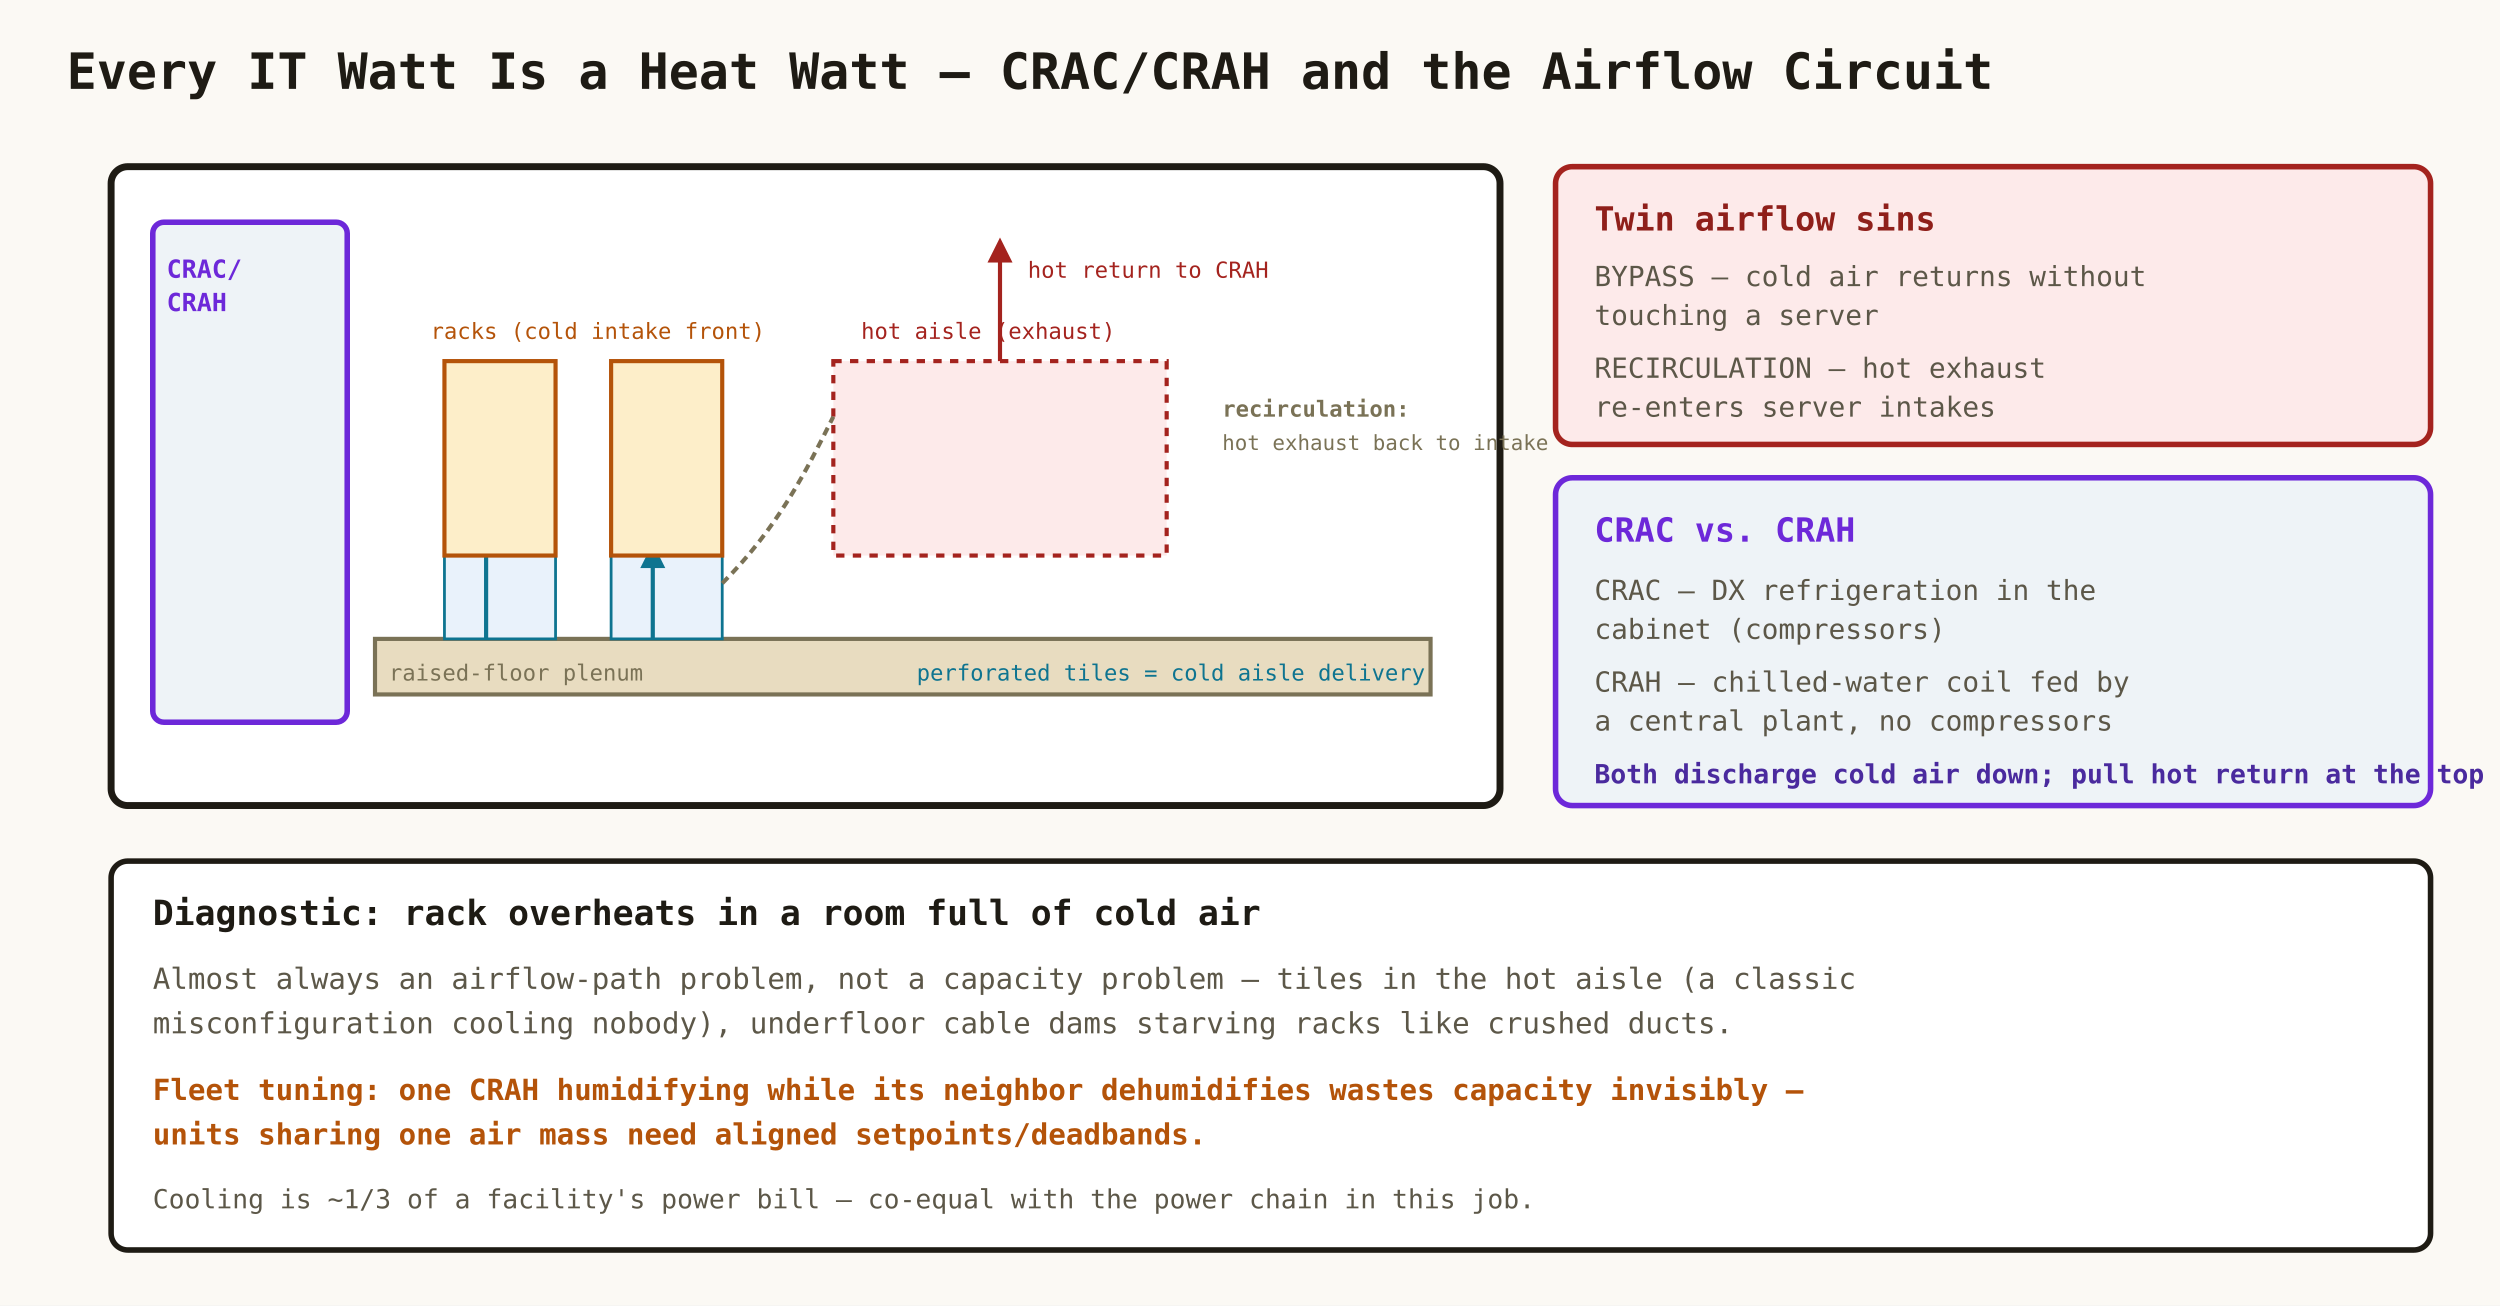
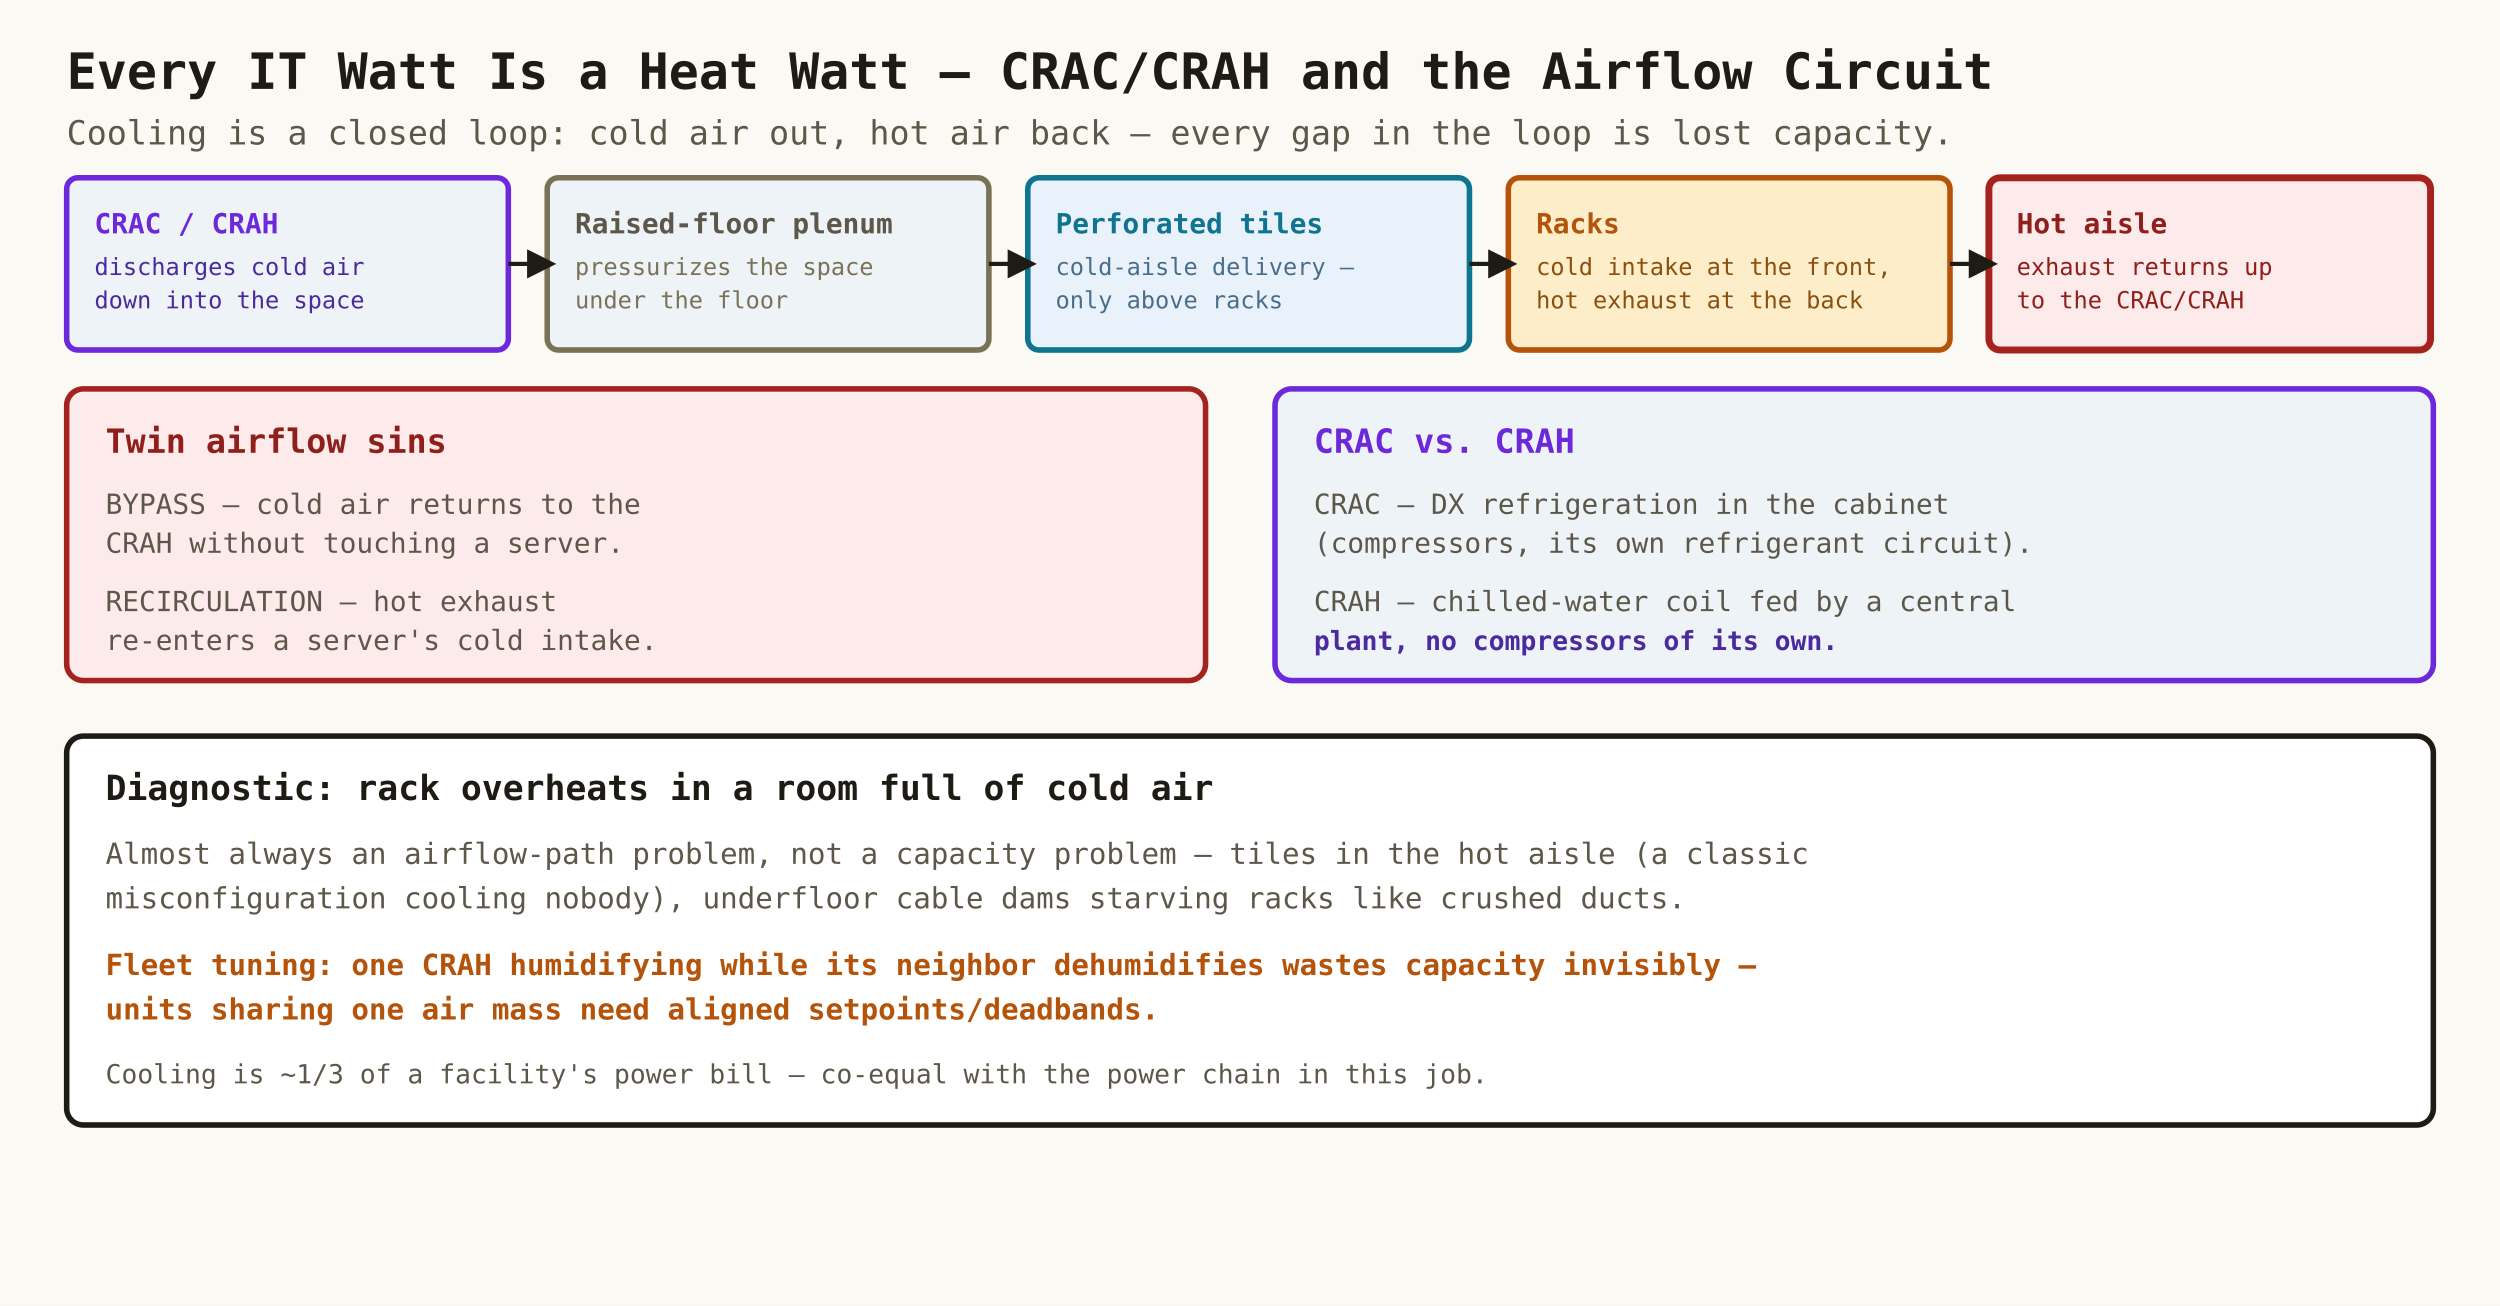
<svg xmlns="http://www.w3.org/2000/svg" viewBox="0 0 900 470" font-family="ui-monospace, Consolas, monospace">
  <rect width="900" height="470" fill="#fbf9f4" />
  <text x="24" y="32" font-size="18" font-weight="700" fill="#1e1b14">Every IT Watt Is a Heat Watt — CRAC/CRAH and the Airflow Circuit</text>
-   <rect x="40" y="60" width="500" height="230" rx="6" fill="#ffffff" stroke="#1e1b14" stroke-width="2.5" />
-   <rect x="55" y="80" width="70" height="180" rx="4" fill="#eef3f7" stroke="#6d28d9" stroke-width="2" />
-   <text x="60" y="100" font-size="9" font-weight="700" fill="#6d28d9">CRAC/</text>
-   <text x="60" y="112" font-size="9" font-weight="700" fill="#6d28d9">CRAH</text>
-   <rect x="135" y="230" width="380" height="20" fill="#e8dcc0" stroke="#7a7256" stroke-width="1.5" />
-   <text x="140" y="245" font-size="8" fill="#7a7256">raised-floor plenum</text>
-   <rect x="160" y="200" width="40" height="30" fill="#e9f2fb" stroke="#0e7490" stroke-width="1" />
-   <rect x="220" y="200" width="40" height="30" fill="#e9f2fb" stroke="#0e7490" stroke-width="1" />
-   <path d="M 175 230 L 175 200 M 235 230 L 235 200" stroke="#0e7490" stroke-width="1.5" marker-end="url(#du)" />
-   <text x="330" y="245" font-size="8" fill="#0e7490">perforated tiles = cold aisle delivery</text>
-   <rect x="160" y="130" width="40" height="70" fill="#fdeec9" stroke="#b45309" stroke-width="1.5" />
-   <rect x="220" y="130" width="40" height="70" fill="#fdeec9" stroke="#b45309" stroke-width="1.5" />
-   <text x="155" y="122" font-size="8" fill="#b45309">racks (cold intake front)</text>
-   <rect x="300" y="130" width="120" height="70" fill="#fdeaea" stroke="#a4231e" stroke-width="1.5" stroke-dasharray="3 3" />
-   <text x="310" y="122" font-size="8" fill="#a4231e">hot aisle (exhaust)</text>
-   <path d="M 360 130 L 360 90" stroke="#a4231e" stroke-width="1.5" marker-end="url(#du2)" />
-   <text x="370" y="100" font-size="8" fill="#a4231e">hot return to CRAH</text>
-   <path d="M 260 210 C 280 190 290 170 300 150" fill="none" stroke="#7a7256" stroke-width="1.5" stroke-dasharray="3 2" />
-   <text x="440" y="150" font-size="8" font-weight="700" fill="#7a7256">recirculation:</text>
-   <text x="440" y="162" font-size="7.5" fill="#7a7256">hot exhaust back to intake</text>
-   <rect x="560" y="60" width="315" height="100" rx="6" fill="#fdeaea" stroke="#a4231e" stroke-width="2" />
-   <text x="574" y="83" font-size="12" font-weight="700" fill="#8f1f1a">Twin airflow sins</text>
-   <text x="574" y="103" font-size="10" fill="#5c5748">BYPASS — cold air returns without</text>
-   <text x="574" y="117" font-size="10" fill="#5c5748">touching a server</text>
-   <text x="574" y="136" font-size="10" fill="#5c5748">RECIRCULATION — hot exhaust</text>
-   <text x="574" y="150" font-size="10" fill="#5c5748">re-enters server intakes</text>
-   <rect x="560" y="172" width="315" height="118" rx="6" fill="#eef3f7" stroke="#6d28d9" stroke-width="2" />
-   <text x="574" y="195" font-size="12" font-weight="700" fill="#6d28d9">CRAC vs. CRAH</text>
-   <text x="574" y="216" font-size="10" fill="#5c5748">CRAC — DX refrigeration in the</text>
-   <text x="574" y="230" font-size="10" fill="#5c5748">cabinet (compressors)</text>
-   <text x="574" y="249" font-size="10" fill="#5c5748">CRAH — chilled-water coil fed by</text>
-   <text x="574" y="263" font-size="10" fill="#5c5748">a central plant, no compressors</text>
-   <text x="574" y="282" font-size="9.5" font-weight="700" fill="#4a2a9e">Both discharge cold air down; pull hot return at the top</text>
-   <rect x="40" y="310" width="835" height="140" rx="6" fill="#ffffff" stroke="#1e1b14" stroke-width="2" />
-   <text x="55" y="333" font-size="12.5" font-weight="700" fill="#1e1b14">Diagnostic: rack overheats in a room full of cold air</text>
-   <text x="55" y="356" font-size="10.5" fill="#5c5748">Almost always an airflow-path problem, not a capacity problem — tiles in the hot aisle (a classic</text>
-   <text x="55" y="372" font-size="10.5" fill="#5c5748">misconfiguration cooling nobody), underfloor cable dams starving racks like crushed ducts.</text>
-   <text x="55" y="396" font-size="10.5" font-weight="700" fill="#b45309">Fleet tuning: one CRAH humidifying while its neighbor dehumidifies wastes capacity invisibly —</text>
-   <text x="55" y="412" font-size="10.5" font-weight="700" fill="#b45309">units sharing one air mass need aligned setpoints/deadbands.</text>
-   <text x="55" y="435" font-size="9.5" fill="#5c5748">Cooling is ~1/3 of a facility's power bill — co-equal with the power chain in this job.</text>
+   <text x="24" y="52" font-size="12" fill="#5c5748">Cooling is a closed loop: cold air out, hot air back — every gap in the loop is lost capacity.</text>
+   <g font-size="10" font-weight="700">
+     <rect x="24" y="64" width="159" height="62" rx="4" fill="#eef3f7" stroke="#6d28d9" stroke-width="2" />
+     <text x="34" y="84" fill="#6d28d9">CRAC / CRAH</text>
+     <text x="34" y="99" font-weight="400" font-size="8.5" fill="#4a2a9e">discharges cold air</text>
+     <text x="34" y="111" font-weight="400" font-size="8.5" fill="#4a2a9e">down into the space</text>
+     <rect x="197" y="64" width="159" height="62" rx="4" fill="#eef3f7" stroke="#7a7256" stroke-width="2" />
+     <text x="207" y="84" fill="#5c5748">Raised-floor plenum</text>
+     <text x="207" y="99" font-weight="400" font-size="8.5" fill="#7a7256">pressurizes the space</text>
+     <text x="207" y="111" font-weight="400" font-size="8.5" fill="#7a7256">under the floor</text>
+     <rect x="370" y="64" width="159" height="62" rx="4" fill="#e9f2fb" stroke="#0e7490" stroke-width="2" />
+     <text x="380" y="84" fill="#0e7490">Perforated tiles</text>
+     <text x="380" y="99" font-weight="400" font-size="8.5" fill="#4a6d8a">cold-aisle delivery —</text>
+     <text x="380" y="111" font-weight="400" font-size="8.5" fill="#4a6d8a">only above racks</text>
+     <rect x="543" y="64" width="159" height="62" rx="4" fill="#fdeec9" stroke="#b45309" stroke-width="2" />
+     <text x="553" y="84" fill="#b45309">Racks</text>
+     <text x="553" y="99" font-weight="400" font-size="8.5" fill="#8a5010">cold intake at the front,</text>
+     <text x="553" y="111" font-weight="400" font-size="8.5" fill="#8a5010">hot exhaust at the back</text>
+     <rect x="716" y="64" width="159" height="62" rx="4" fill="#fdeaea" stroke="#a4231e" stroke-width="2.5" />
+     <text x="726" y="84" fill="#8f1f1a">Hot aisle</text>
+     <text x="726" y="99" font-weight="400" font-size="8.5" fill="#8f1f1a">exhaust returns up</text>
+     <text x="726" y="111" font-weight="400" font-size="8.5" fill="#8f1f1a">to the CRAC/CRAH</text>
+   </g>
+   <g stroke="#1e1b14" stroke-width="1.5" marker-end="url(#du)">
+     <line x1="183" y1="95" x2="195" y2="95" />
+     <line x1="356" y1="95" x2="368" y2="95" />
+     <line x1="529" y1="95" x2="541" y2="95" />
+     <line x1="702" y1="95" x2="714" y2="95" />
+   </g>
+   <rect x="24" y="140" width="410" height="105" rx="6" fill="#fdeaea" stroke="#a4231e" stroke-width="2" />
+   <text x="38" y="163" font-size="12" font-weight="700" fill="#8f1f1a">Twin airflow sins</text>
+   <text x="38" y="185" font-size="10" fill="#5c5748">BYPASS — cold air returns to the</text>
+   <text x="38" y="199" font-size="10" fill="#5c5748">CRAH without touching a server.</text>
+   <text x="38" y="220" font-size="10" fill="#5c5748">RECIRCULATION — hot exhaust</text>
+   <text x="38" y="234" font-size="10" fill="#5c5748">re-enters a server's cold intake.</text>
+   <rect x="459" y="140" width="417" height="105" rx="6" fill="#eef3f7" stroke="#6d28d9" stroke-width="2" />
+   <text x="473" y="163" font-size="12" font-weight="700" fill="#6d28d9">CRAC vs. CRAH</text>
+   <text x="473" y="185" font-size="10" fill="#5c5748">CRAC — DX refrigeration in the cabinet</text>
+   <text x="473" y="199" font-size="10" fill="#5c5748">(compressors, its own refrigerant circuit).</text>
+   <text x="473" y="220" font-size="10" fill="#5c5748">CRAH — chilled-water coil fed by a central</text>
+   <text x="473" y="234" font-size="9.5" font-weight="700" fill="#4a2a9e">plant, no compressors of its own.</text>
+   <rect x="24" y="265" width="852" height="140" rx="6" fill="#ffffff" stroke="#1e1b14" stroke-width="2" />
+   <text x="38" y="288" font-size="12.5" font-weight="700" fill="#1e1b14">Diagnostic: rack overheats in a room full of cold air</text>
+   <text x="38" y="311" font-size="10.5" fill="#5c5748">Almost always an airflow-path problem, not a capacity problem — tiles in the hot aisle (a classic</text>
+   <text x="38" y="327" font-size="10.5" fill="#5c5748">misconfiguration cooling nobody), underfloor cable dams starving racks like crushed ducts.</text>
+   <text x="38" y="351" font-size="10.5" font-weight="700" fill="#b45309">Fleet tuning: one CRAH humidifying while its neighbor dehumidifies wastes capacity invisibly —</text>
+   <text x="38" y="367" font-size="10.5" font-weight="700" fill="#b45309">units sharing one air mass need aligned setpoints/deadbands.</text>
+   <text x="38" y="390" font-size="9.5" fill="#5c5748">Cooling is ~1/3 of a facility's power bill — co-equal with the power chain in this job.</text>
  <defs>
-     <marker id="du" markerWidth="6" markerHeight="6" refX="3" refY="3" orient="auto">
-       <path d="M0,0 L6,3 L0,6 Z" fill="#0e7490" />
-     </marker>
-     <marker id="du2" markerWidth="6" markerHeight="6" refX="3" refY="3" orient="auto">
-       <path d="M0,0 L6,3 L0,6 Z" fill="#a4231e" />
+     <marker id="du" markerWidth="7" markerHeight="7" refX="3.5" refY="3.5" orient="auto">
+       <path d="M0,0 L7,3.5 L0,7 Z" fill="#1e1b14" />
    </marker>
  </defs>
</svg>
